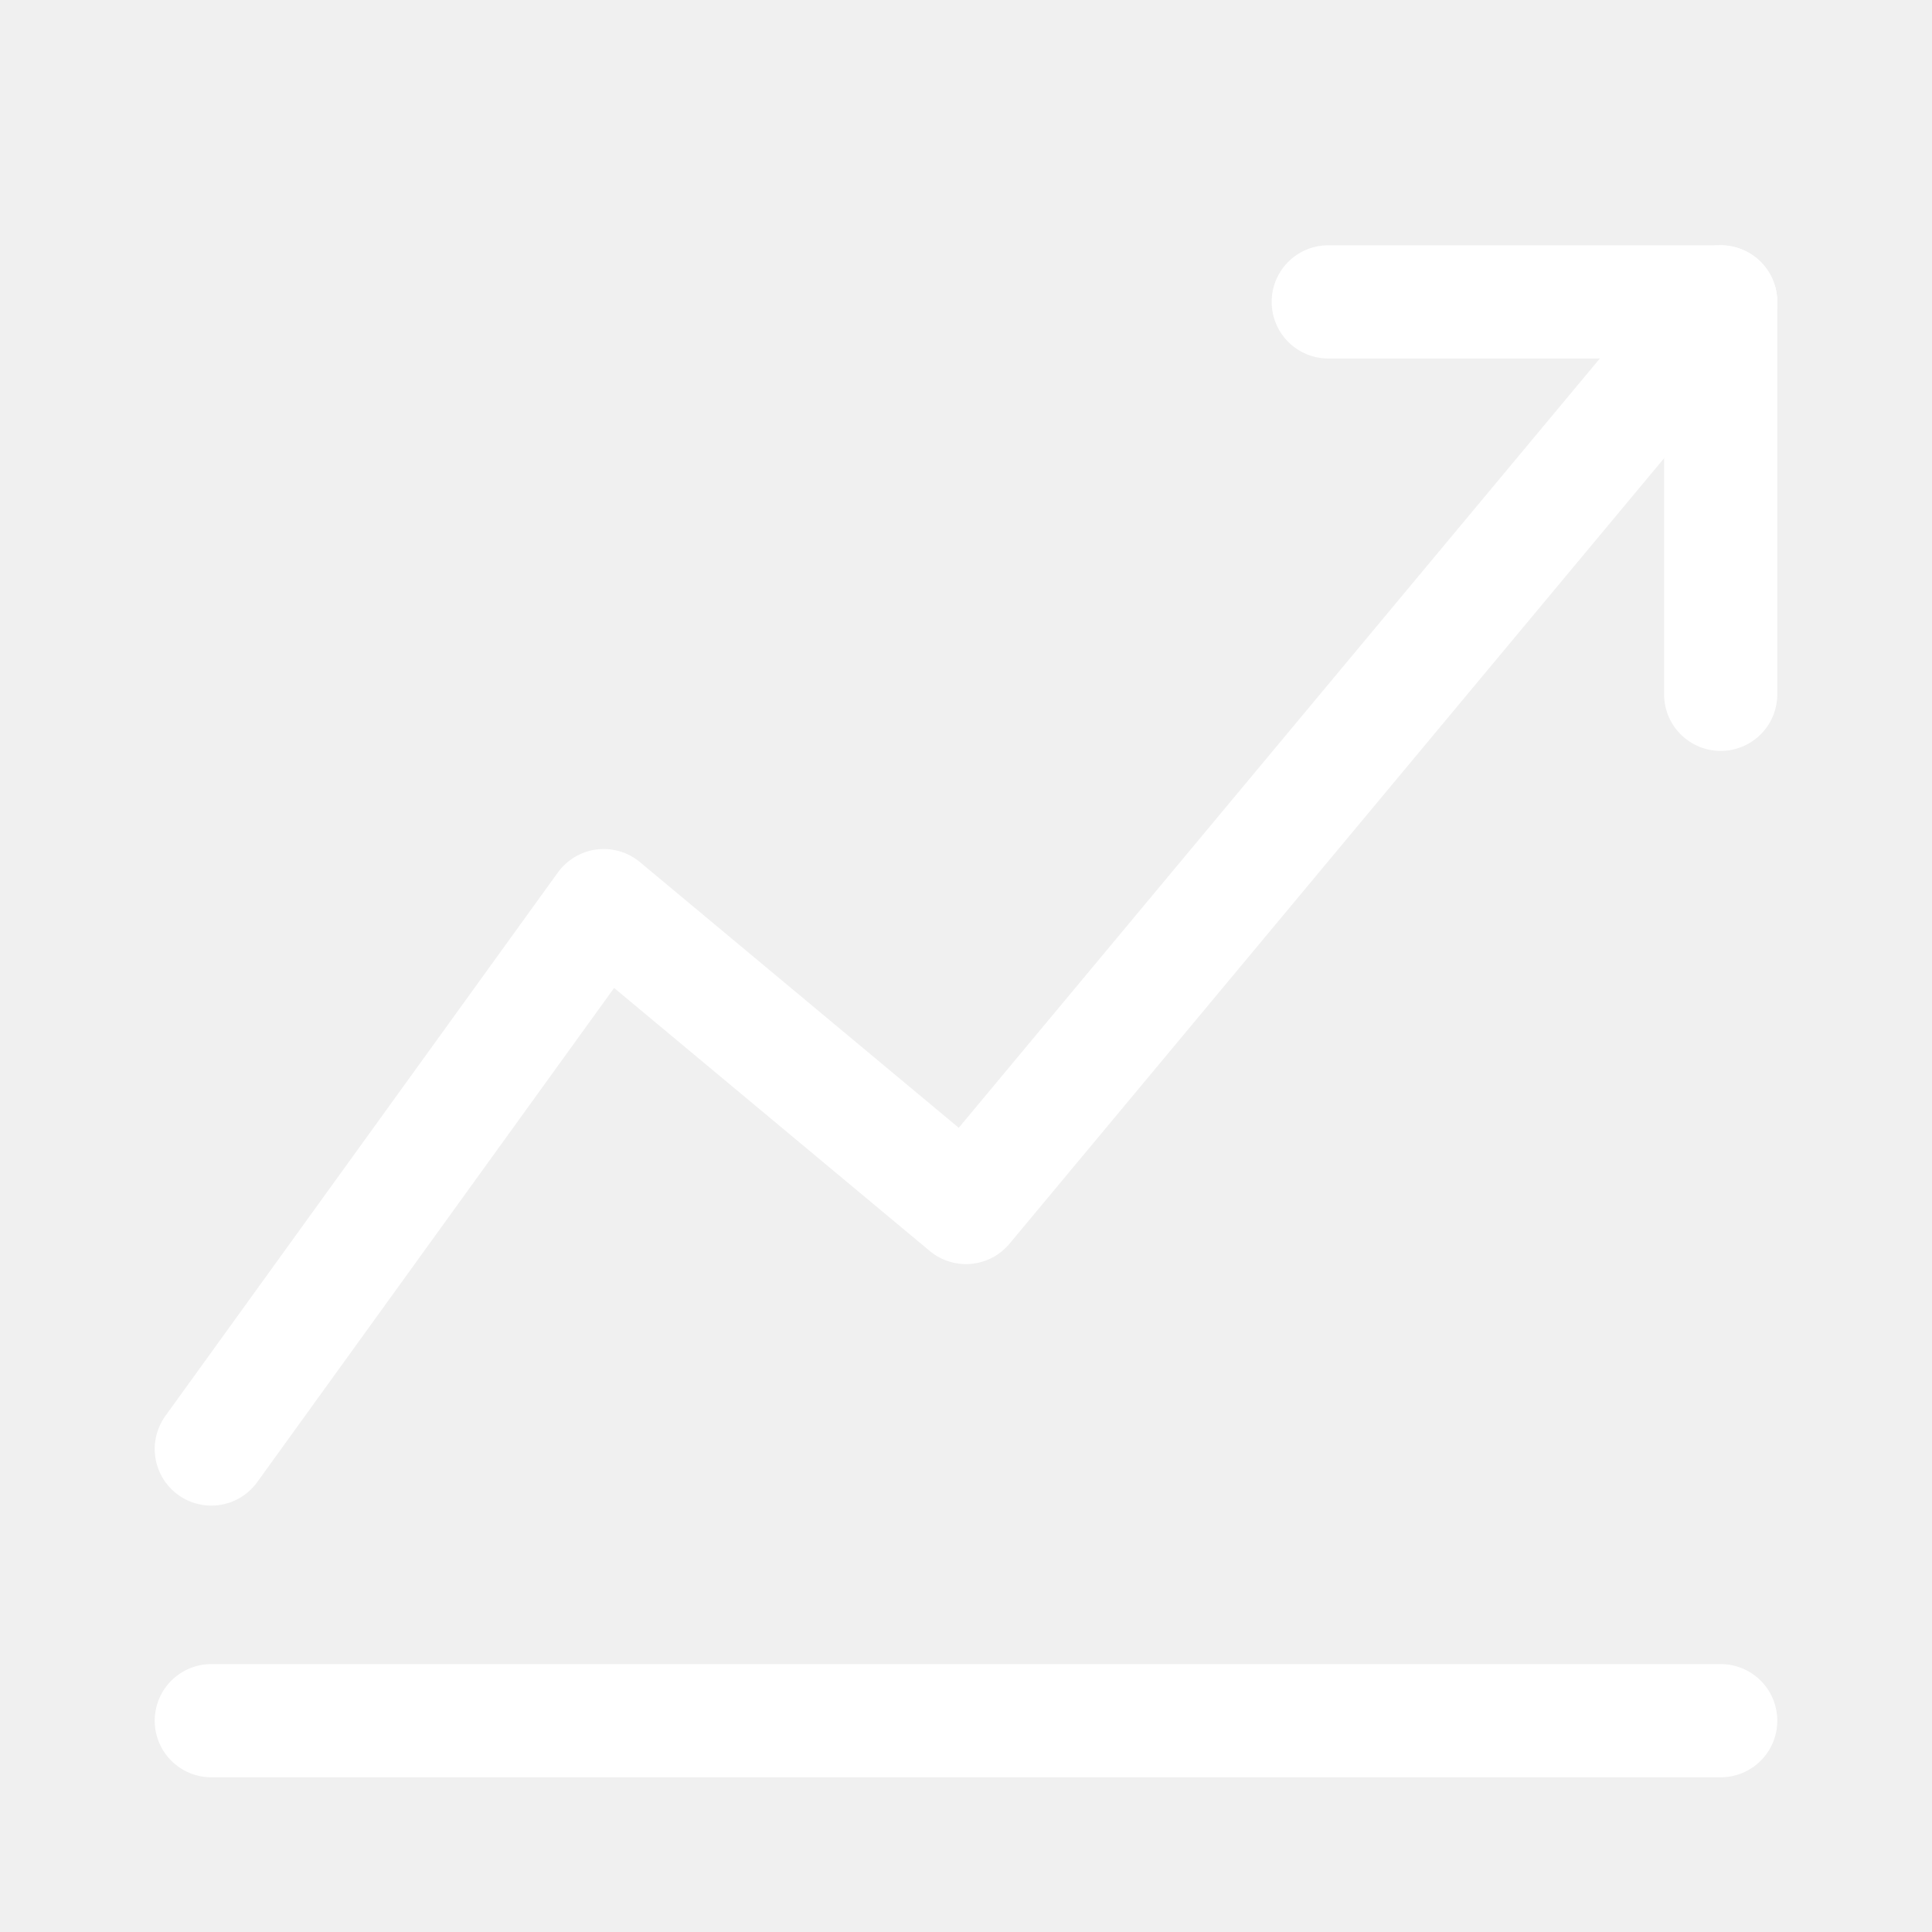
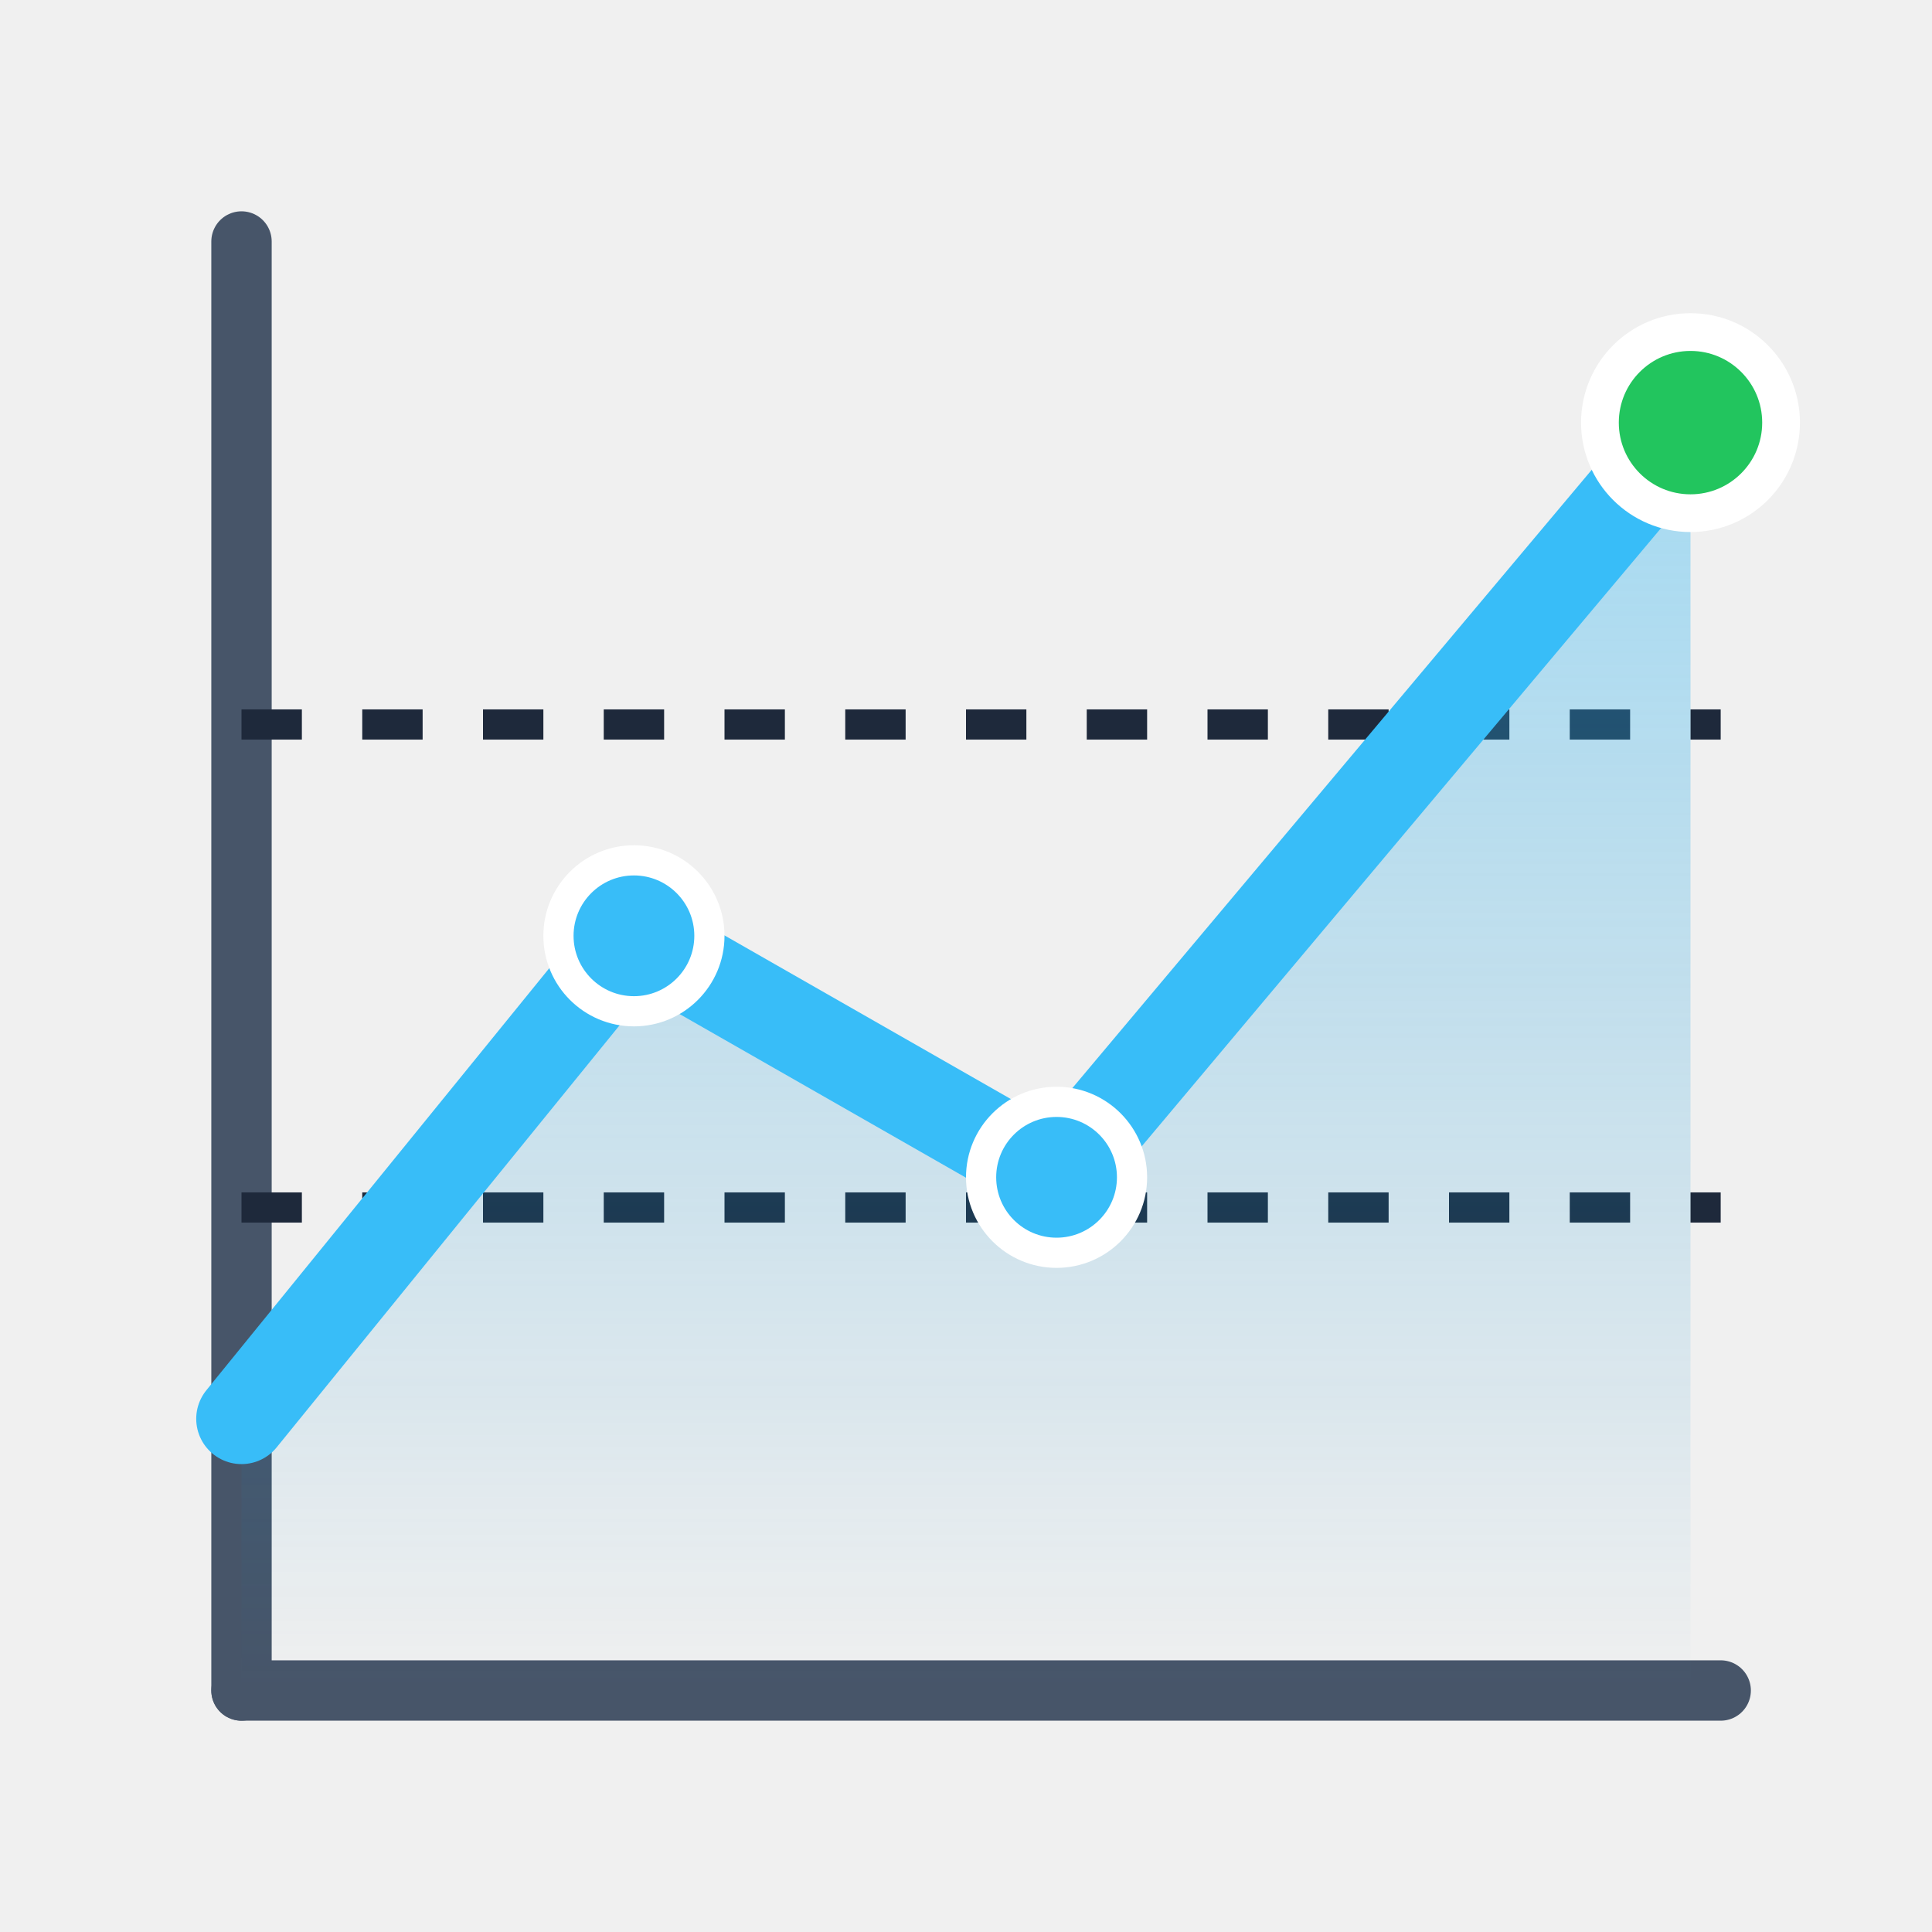
- <svg xmlns="http://www.w3.org/2000/svg" viewBox="0 0 128 128" width="128" height="128" fill="none" stroke="#ffffff" stroke-width="7.5" stroke-linecap="round" stroke-linejoin="round">
-   <polyline points="14 96 40 60 64 80 114 20" />
-   <polyline points="88 20 114 20 114 46" />
-   <line x1="14" y1="114" x2="114" y2="114" />
+ <svg xmlns="http://www.w3.org/2000/svg" viewBox="0 0 128 128" width="128" height="128" fill="none">
+   <defs>
+     <linearGradient id="chartGrad" x1="0%" y1="0%" x2="0%" y2="100%">
+       <stop offset="0%" stop-color="#38bdf8" stop-opacity="0.4" />
+       <stop offset="100%" stop-color="#0284c7" stop-opacity="0.0" />
+     </linearGradient>
+   </defs>
+   <line x1="16" y1="112" x2="114" y2="112" stroke="#475569" stroke-width="4" stroke-linecap="round" />
+   <line x1="16" y1="16" x2="16" y2="112" stroke="#475569" stroke-width="4" stroke-linecap="round" />
+   <line x1="16" y1="48" x2="114" y2="48" stroke="#1e293b" stroke-width="2" stroke-dasharray="4 4" />
+   <line x1="16" y1="80" x2="114" y2="80" stroke="#1e293b" stroke-width="2" stroke-dasharray="4 4" />
+   <path d="M16 94 L42 62 L70 78 L112 28 L112 112 L16 112 Z" fill="url(#chartGrad)" />
+   <path d="M16 94 L42 62 L70 78 L112 28" stroke="#38bdf8" stroke-width="6" stroke-linecap="round" stroke-linejoin="round" />
+   <circle cx="42" cy="62" r="5" fill="#38bdf8" stroke="#ffffff" stroke-width="2" />
+   <circle cx="70" cy="78" r="5" fill="#38bdf8" stroke="#ffffff" stroke-width="2" />
+   <circle cx="112" cy="28" r="6" fill="#22c55e" stroke="#ffffff" stroke-width="2.5" />
</svg>
